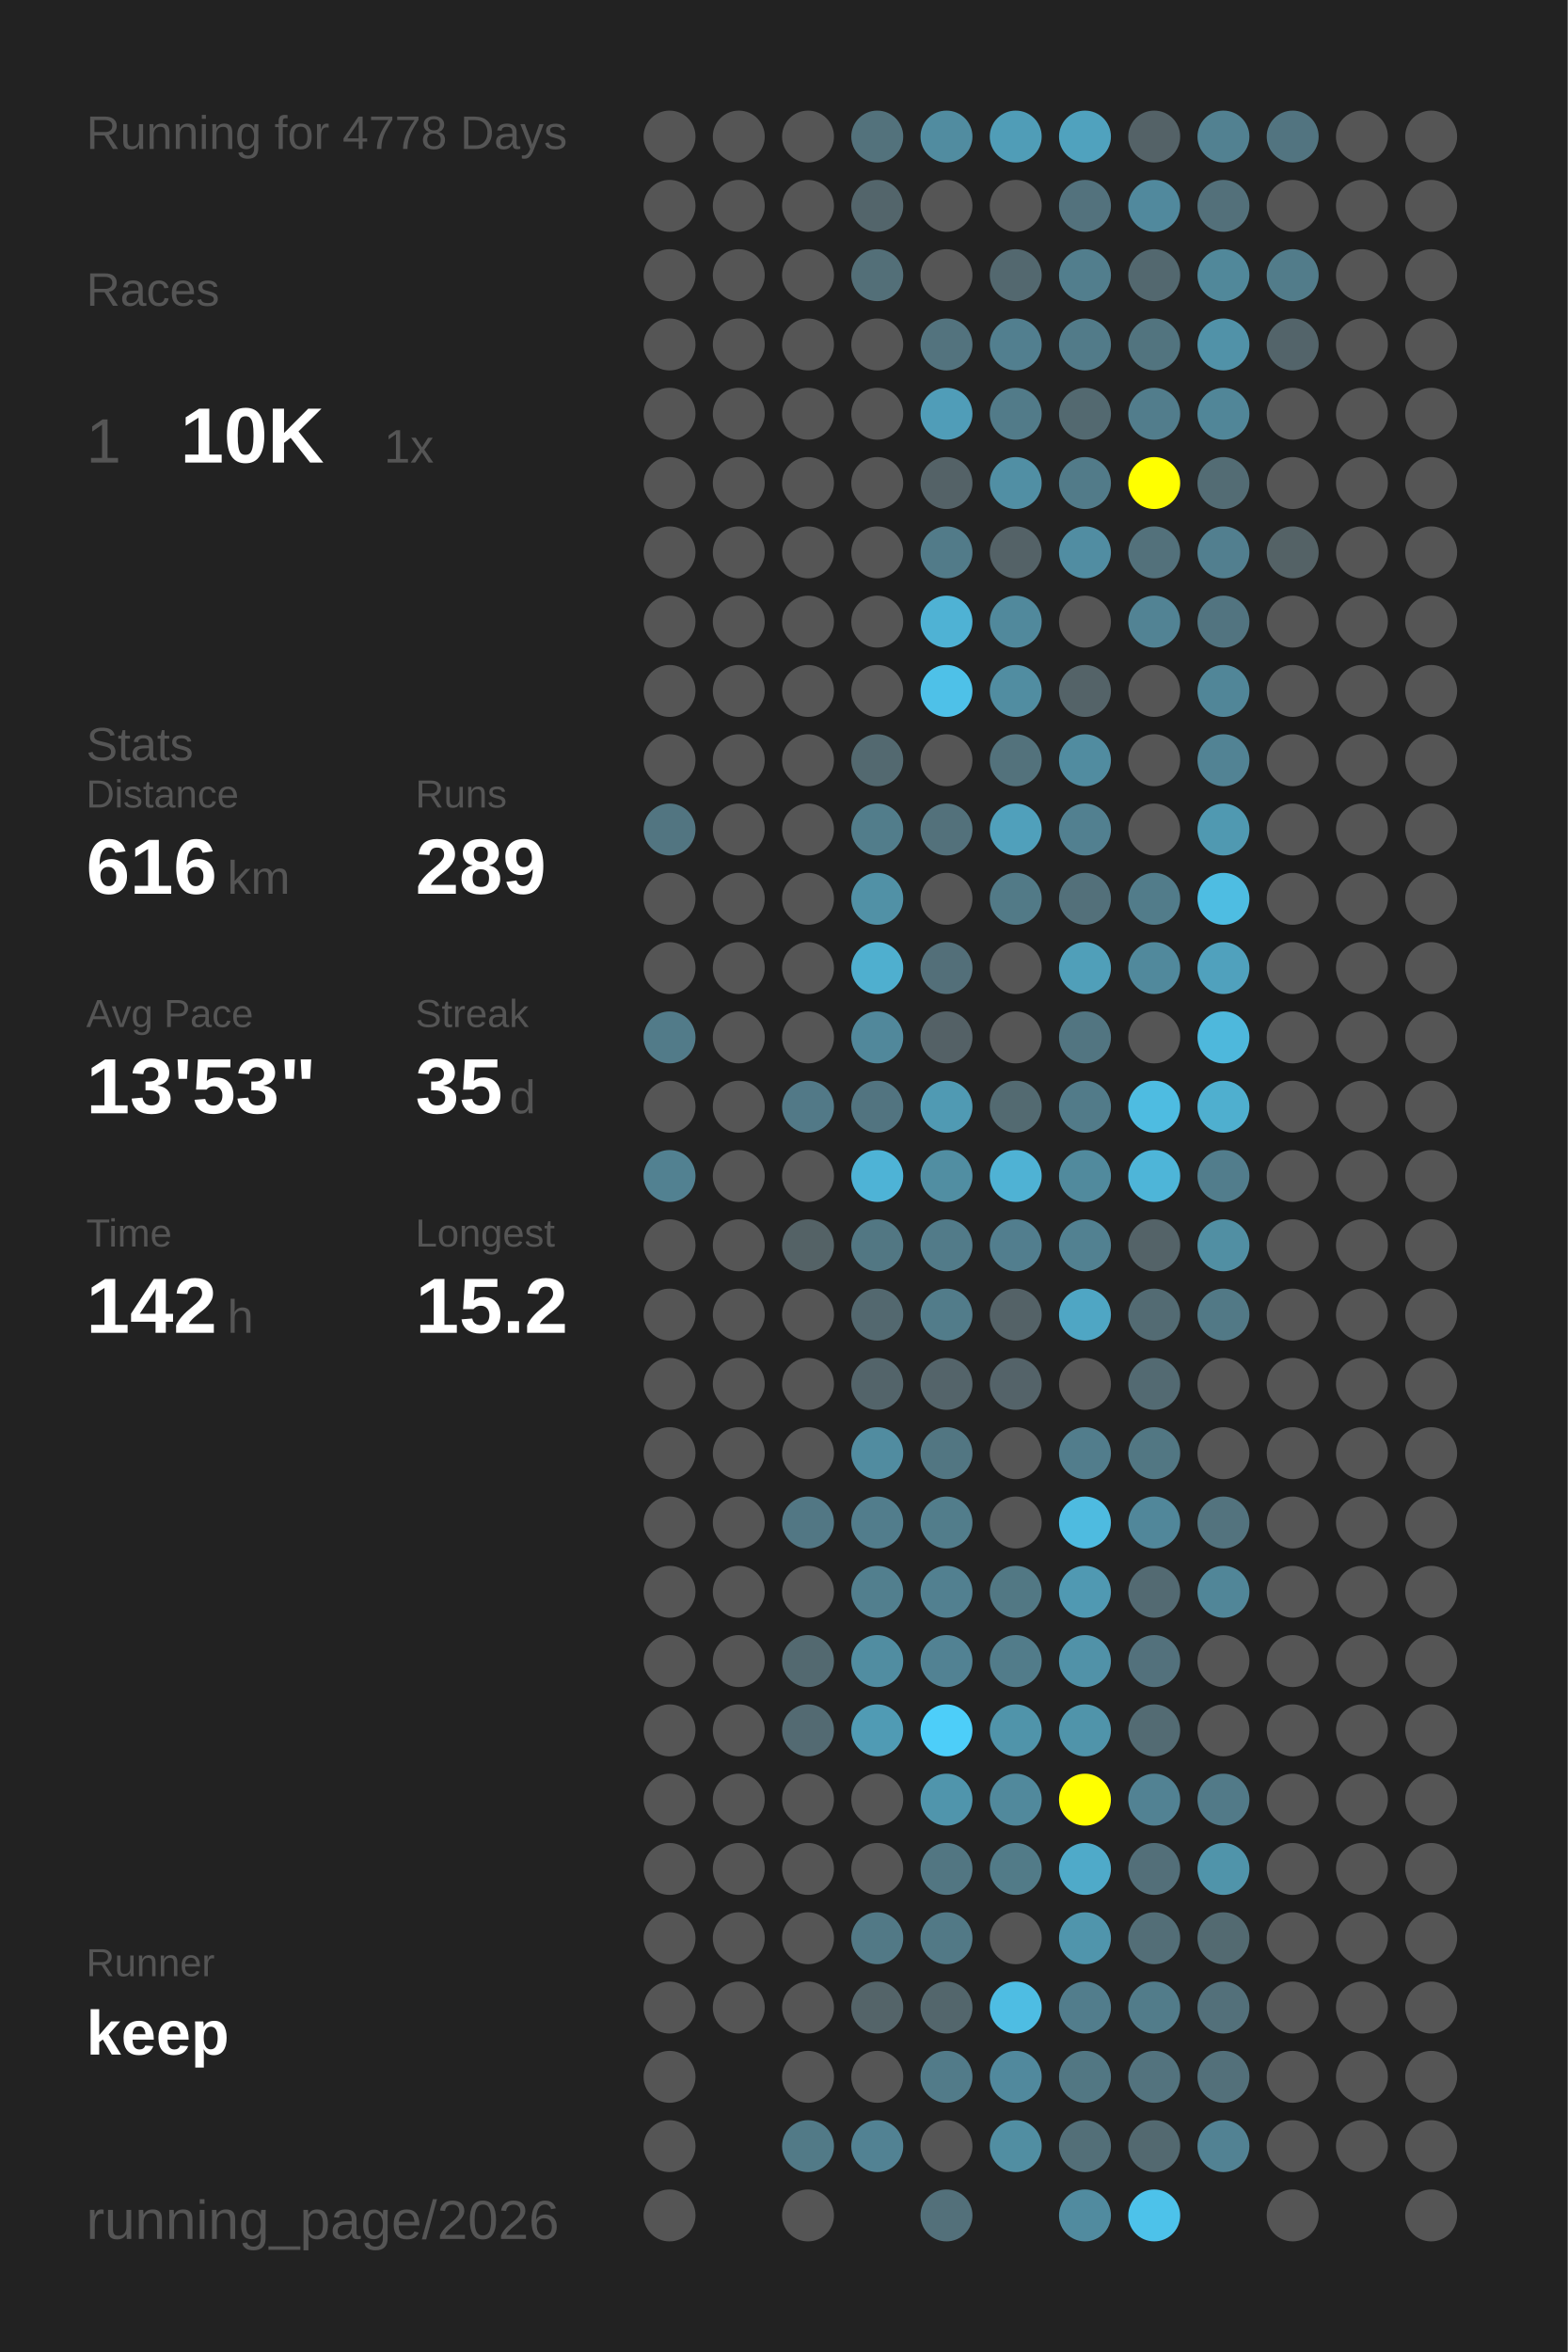
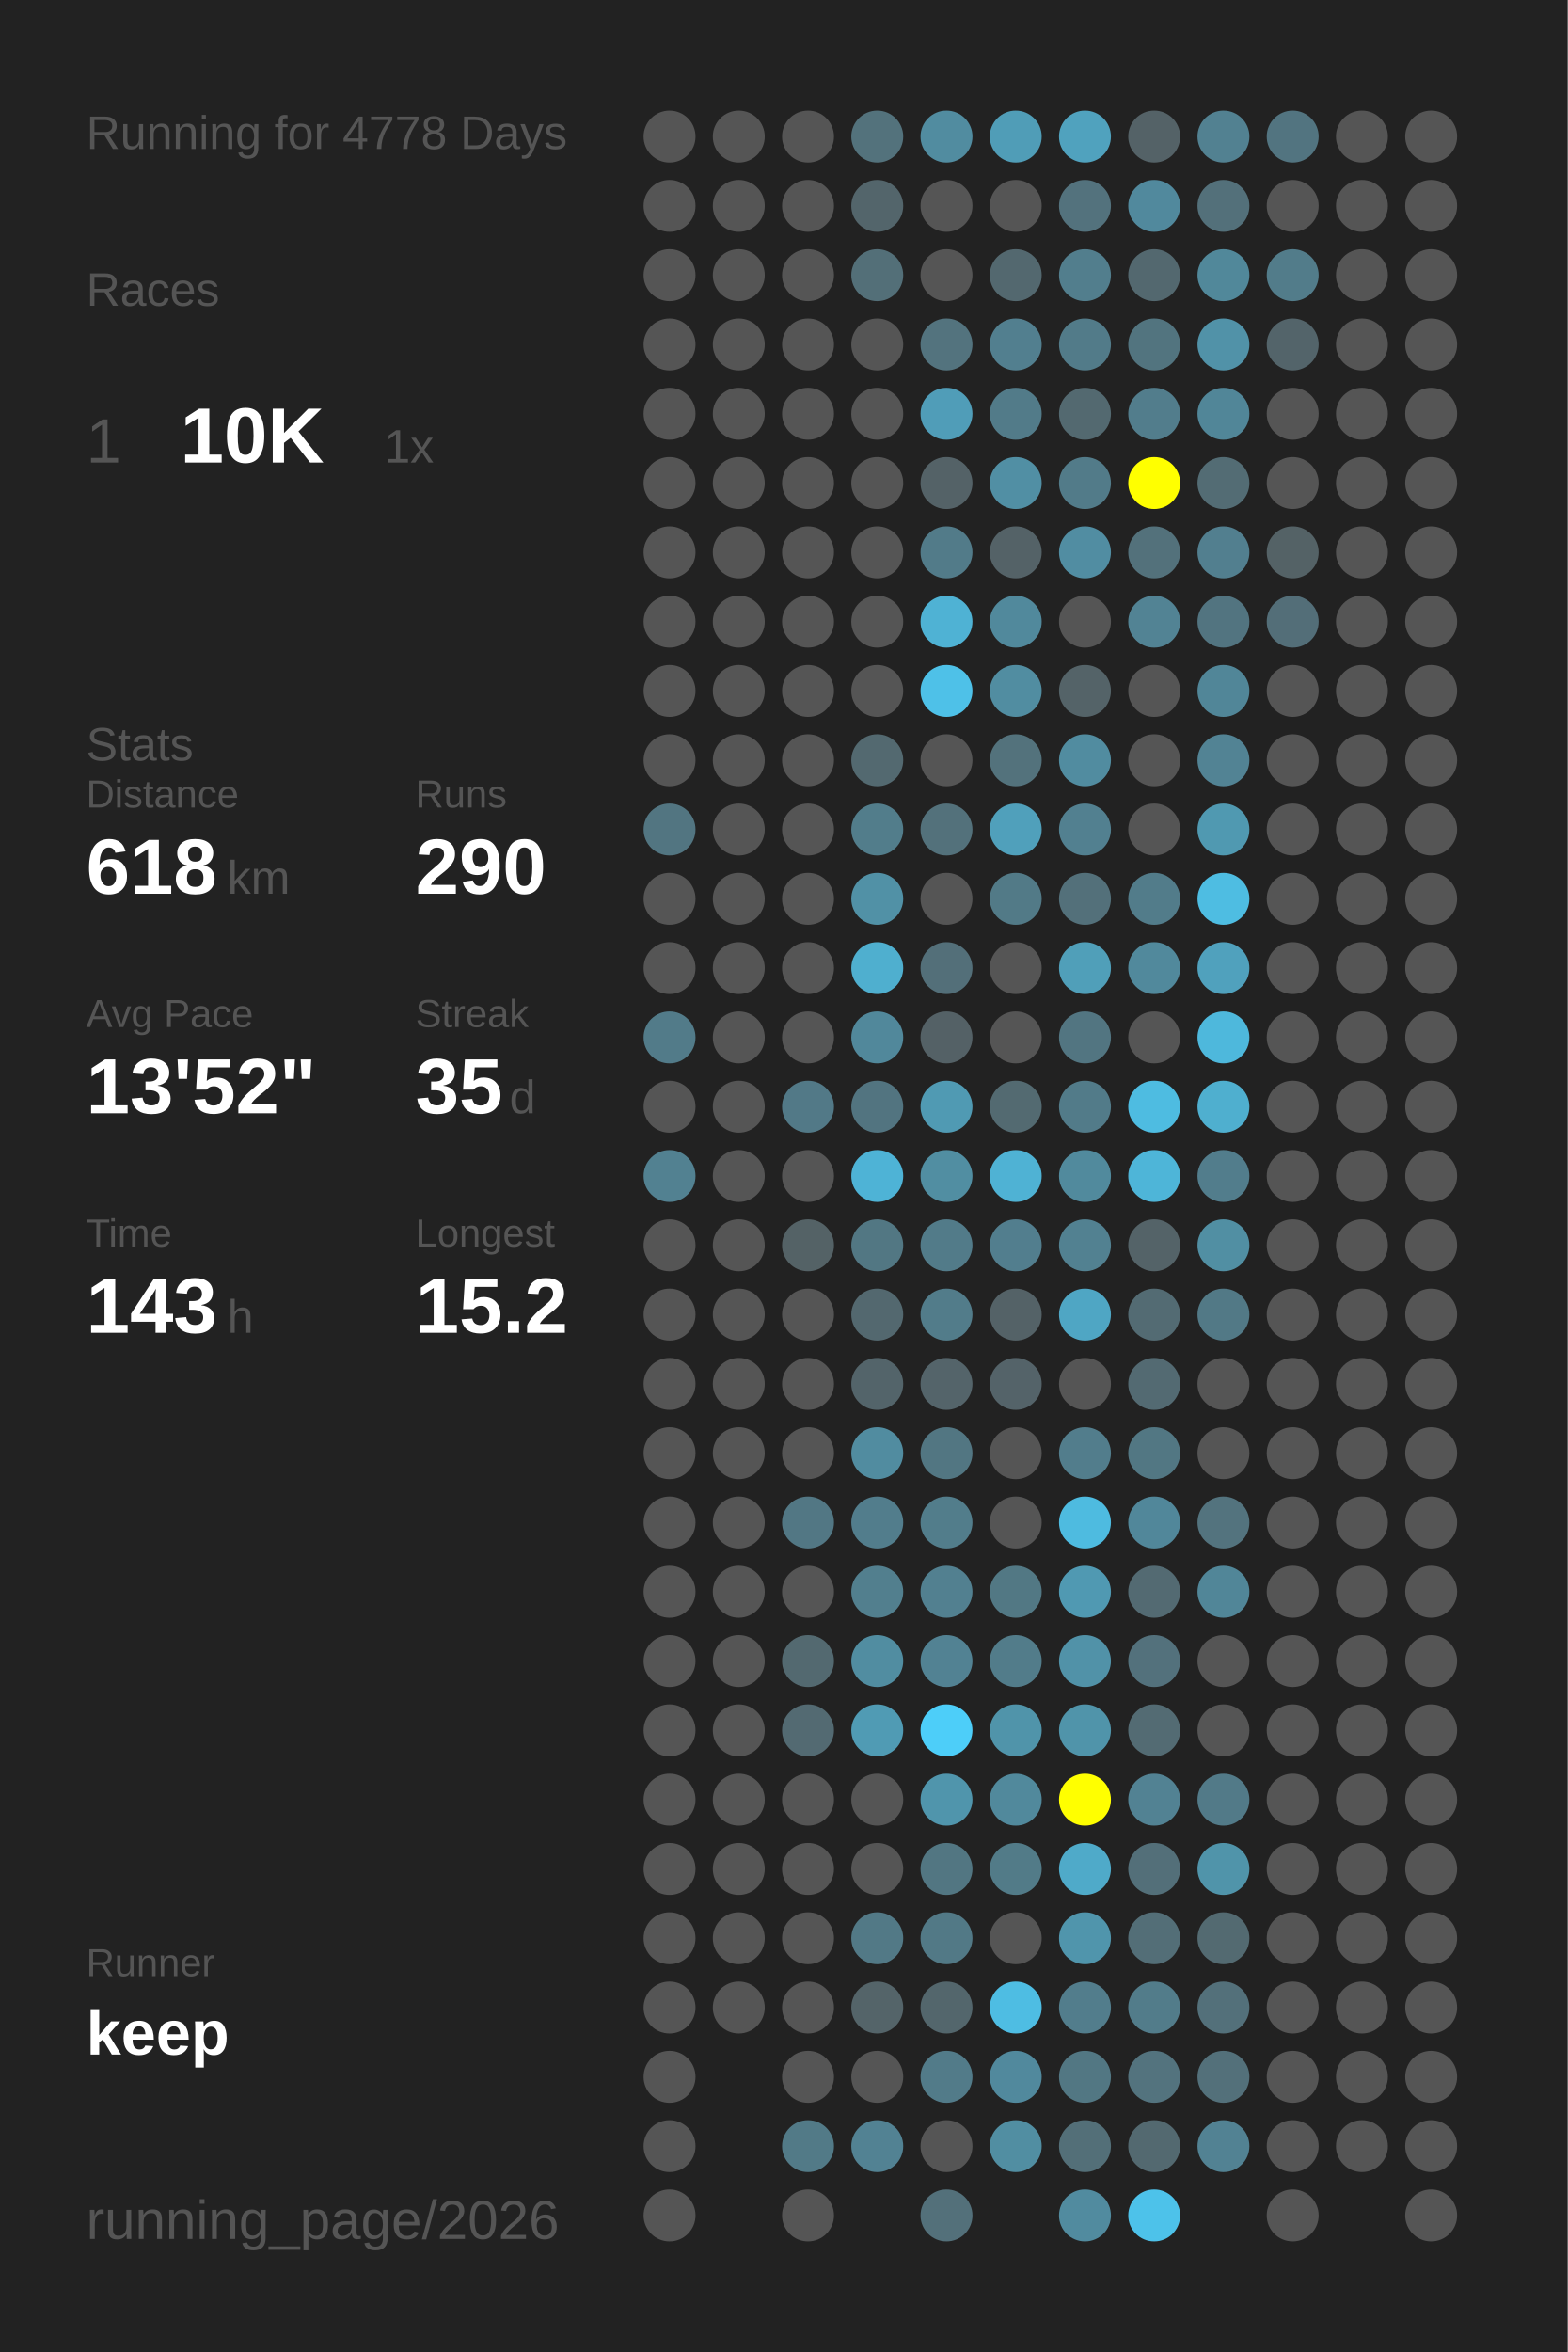
<svg xmlns="http://www.w3.org/2000/svg" baseProfile="full" height="300mm" version="1.1" viewBox="0,0,200,300" width="200mm">
  <defs />
  <rect fill="#222222" height="300" width="200" x="0" y="0" />
  <text fill="#555555" style="font-size:6px; font-family:Arial;" x="11" y="19">Running for 4778 Days</text>
  <text fill="#555555" style="font-size:6px; font-family:Arial;" x="11" y="39">Races</text>
  <text fill="#555555" style="font-size:8px; font-family:Arial;" x="11" y="59">1</text>
  <text fill="#FFFFFF" style="font-size:10px; font-family:Arial; font-weight:bold;" x="23" y="59">10K</text>
  <text fill="#555555" style="font-size:6px; font-family:Arial;" x="49" y="59">1x</text>
  <text fill="#555555" style="font-size:6px; font-family:Arial;" x="11" y="97">Stats</text>
  <text fill="#555555" style="font-size:5px; font-family:Arial;" x="11" y="103">Distance</text>
-   <text fill="#FFFFFF" style="font-size:10px; font-family:Arial; font-weight:bold;" x="11" y="114">616</text>
+   <text fill="#FFFFFF" style="font-size:10px; font-family:Arial; font-weight:bold;" x="11" y="114">618</text>
  <text fill="#555555" style="font-size:6px; font-family:Arial;" x="29" y="114">km</text>
  <text fill="#555555" style="font-size:5px; font-family:Arial;" x="53" y="103">Runs</text>
-   <text fill="#FFFFFF" style="font-size:10px; font-family:Arial; font-weight:bold;" x="53" y="114">289</text>
+   <text fill="#FFFFFF" style="font-size:10px; font-family:Arial; font-weight:bold;" x="53" y="114">290</text>
  <text fill="#555555" style="font-size:5px; font-family:Arial;" x="11" y="131">Avg Pace</text>
-   <text fill="#FFFFFF" style="font-size:10px; font-family:Arial; font-weight:bold;" x="11" y="142">13'53"</text>
+   <text fill="#FFFFFF" style="font-size:10px; font-family:Arial; font-weight:bold;" x="11" y="142">13'52"</text>
  <text fill="#555555" style="font-size:5px; font-family:Arial;" x="53" y="131">Streak</text>
  <text fill="#FFFFFF" style="font-size:10px; font-family:Arial; font-weight:bold;" x="53" y="142">35</text>
  <text fill="#555555" style="font-size:6px; font-family:Arial;" x="65" y="142">d</text>
  <text fill="#555555" style="font-size:5px; font-family:Arial;" x="11" y="159">Time</text>
-   <text fill="#FFFFFF" style="font-size:10px; font-family:Arial; font-weight:bold;" x="11" y="170">142</text>
+   <text fill="#FFFFFF" style="font-size:10px; font-family:Arial; font-weight:bold;" x="11" y="170">143</text>
  <text fill="#555555" style="font-size:6px; font-family:Arial;" x="29" y="170">h</text>
  <text fill="#555555" style="font-size:5px; font-family:Arial;" x="53" y="159">Longest</text>
  <text fill="#FFFFFF" style="font-size:10px; font-family:Arial; font-weight:bold;" x="53" y="170">15.2</text>
  <text fill="#555555" style="font-size:5px; font-family:Arial;" x="11" y="252.065">Runner</text>
  <text fill="#FFFFFF" style="font-size:8px; font-family:Arial; font-weight:bold;" x="11" y="262.065">keep</text>
  <text fill="#555555" style="font-size:7px; font-family:Arial;" x="11" y="285.581">running_page/2026</text>
  <circle cx="85.417" cy="17.419" fill="#555555" r="3.312" />
  <circle cx="85.417" cy="26.258" fill="#555555" r="3.312" />
  <circle cx="85.417" cy="35.097" fill="#555555" r="3.312" />
  <circle cx="85.417" cy="43.935" fill="#555555" r="3.312" />
  <circle cx="85.417" cy="52.774" fill="#555555" r="3.312" />
  <circle cx="85.417" cy="61.613" fill="#555555" r="3.312" />
  <circle cx="85.417" cy="70.452" fill="#555555" r="3.312" />
  <circle cx="85.417" cy="79.29" fill="#555555" r="3.312" />
  <circle cx="85.417" cy="88.129" fill="#555555" r="3.312" />
  <circle cx="85.417" cy="96.968" fill="#555555" r="3.312" />
  <circle cx="85.417" cy="105.806" fill="#527581" r="3.312" />
  <circle cx="85.417" cy="114.645" fill="#555555" r="3.312" />
  <circle cx="85.417" cy="123.484" fill="#555555" r="3.312" />
  <circle cx="85.417" cy="132.323" fill="#527b89" r="3.312" />
  <circle cx="85.417" cy="141.161" fill="#555555" r="3.312" />
  <circle cx="85.417" cy="150" fill="#528191" r="3.312" />
  <circle cx="85.417" cy="158.839" fill="#555555" r="3.312" />
  <circle cx="85.417" cy="167.677" fill="#555555" r="3.312" />
  <circle cx="85.417" cy="176.516" fill="#555555" r="3.312" />
  <circle cx="85.417" cy="185.355" fill="#555555" r="3.312" />
  <circle cx="85.417" cy="194.194" fill="#555555" r="3.312" />
  <circle cx="85.417" cy="203.032" fill="#555555" r="3.312" />
  <circle cx="85.417" cy="211.871" fill="#555555" r="3.312" />
  <circle cx="85.417" cy="220.71" fill="#555555" r="3.312" />
  <circle cx="85.417" cy="229.548" fill="#555555" r="3.312" />
  <circle cx="85.417" cy="238.387" fill="#555555" r="3.312" />
  <circle cx="85.417" cy="247.226" fill="#555555" r="3.312" />
  <circle cx="85.417" cy="256.065" fill="#555555" r="3.312" />
  <circle cx="85.417" cy="264.903" fill="#555555" r="3.312" />
  <circle cx="85.417" cy="273.742" fill="#555555" r="3.312" />
  <circle cx="85.417" cy="282.581" fill="#555555" r="3.312" />
  <circle cx="94.25" cy="17.419" fill="#555555" r="3.312" />
  <circle cx="94.25" cy="26.258" fill="#555555" r="3.312" />
  <circle cx="94.25" cy="35.097" fill="#555555" r="3.312" />
  <circle cx="94.25" cy="43.935" fill="#555555" r="3.312" />
  <circle cx="94.25" cy="52.774" fill="#555555" r="3.312" />
  <circle cx="94.25" cy="61.613" fill="#555555" r="3.312" />
  <circle cx="94.25" cy="70.452" fill="#555555" r="3.312" />
  <circle cx="94.25" cy="79.29" fill="#555555" r="3.312" />
  <circle cx="94.25" cy="88.129" fill="#555555" r="3.312" />
  <circle cx="94.25" cy="96.968" fill="#555555" r="3.312" />
  <circle cx="94.25" cy="105.806" fill="#555555" r="3.312" />
  <circle cx="94.25" cy="114.645" fill="#555555" r="3.312" />
  <circle cx="94.25" cy="123.484" fill="#555555" r="3.312" />
  <circle cx="94.25" cy="132.323" fill="#555555" r="3.312" />
  <circle cx="94.25" cy="141.161" fill="#555555" r="3.312" />
  <circle cx="94.25" cy="150" fill="#555555" r="3.312" />
  <circle cx="94.25" cy="158.839" fill="#555555" r="3.312" />
  <circle cx="94.25" cy="167.677" fill="#555555" r="3.312" />
  <circle cx="94.25" cy="176.516" fill="#555555" r="3.312" />
  <circle cx="94.25" cy="185.355" fill="#555555" r="3.312" />
  <circle cx="94.25" cy="194.194" fill="#555555" r="3.312" />
  <circle cx="94.25" cy="203.032" fill="#555555" r="3.312" />
  <circle cx="94.25" cy="211.871" fill="#555555" r="3.312" />
  <circle cx="94.25" cy="220.71" fill="#555555" r="3.312" />
  <circle cx="94.25" cy="229.548" fill="#555555" r="3.312" />
  <circle cx="94.25" cy="238.387" fill="#555555" r="3.312" />
  <circle cx="94.25" cy="247.226" fill="#555555" r="3.312" />
  <circle cx="94.25" cy="256.065" fill="#555555" r="3.312" />
  <circle cx="103.083" cy="17.419" fill="#555555" r="3.312" />
  <circle cx="103.083" cy="26.258" fill="#555555" r="3.312" />
  <circle cx="103.083" cy="35.097" fill="#555555" r="3.312" />
  <circle cx="103.083" cy="43.935" fill="#555555" r="3.312" />
  <circle cx="103.083" cy="52.774" fill="#555555" r="3.312" />
  <circle cx="103.083" cy="61.613" fill="#555555" r="3.312" />
  <circle cx="103.083" cy="70.452" fill="#555555" r="3.312" />
  <circle cx="103.083" cy="79.29" fill="#555555" r="3.312" />
  <circle cx="103.083" cy="88.129" fill="#555555" r="3.312" />
  <circle cx="103.083" cy="96.968" fill="#555555" r="3.312" />
  <circle cx="103.083" cy="105.806" fill="#555555" r="3.312" />
  <circle cx="103.083" cy="114.645" fill="#555555" r="3.312" />
  <circle cx="103.083" cy="123.484" fill="#555555" r="3.312" />
  <circle cx="103.083" cy="132.323" fill="#555555" r="3.312" />
  <circle cx="103.083" cy="141.161" fill="#527987" r="3.312" />
  <circle cx="103.083" cy="150" fill="#555555" r="3.312" />
  <circle cx="103.083" cy="158.839" fill="#546266" r="3.312" />
  <circle cx="103.083" cy="167.677" fill="#555555" r="3.312" />
  <circle cx="103.083" cy="176.516" fill="#555555" r="3.312" />
  <circle cx="103.083" cy="185.355" fill="#555555" r="3.312" />
  <circle cx="103.083" cy="194.194" fill="#527784" r="3.312" />
  <circle cx="103.083" cy="203.032" fill="#555555" r="3.312" />
  <circle cx="103.083" cy="211.871" fill="#536970" r="3.312" />
  <circle cx="103.083" cy="220.71" fill="#536a72" r="3.312" />
  <circle cx="103.083" cy="229.548" fill="#555555" r="3.312" />
  <circle cx="103.083" cy="238.387" fill="#555555" r="3.312" />
  <circle cx="103.083" cy="247.226" fill="#555555" r="3.312" />
  <circle cx="103.083" cy="256.065" fill="#555555" r="3.312" />
  <circle cx="103.083" cy="264.903" fill="#555555" r="3.312" />
  <circle cx="103.083" cy="273.742" fill="#527a87" r="3.312" />
  <circle cx="103.083" cy="282.581" fill="#555555" r="3.312" />
  <circle cx="111.917" cy="17.419" fill="#53727c" r="3.312" />
  <circle cx="111.917" cy="26.258" fill="#53656b" r="3.312" />
  <circle cx="111.917" cy="35.097" fill="#536f78" r="3.312" />
  <circle cx="111.917" cy="43.935" fill="#555555" r="3.312" />
  <circle cx="111.917" cy="52.774" fill="#555555" r="3.312" />
  <circle cx="111.917" cy="61.613" fill="#555555" r="3.312" />
  <circle cx="111.917" cy="70.452" fill="#555555" r="3.312" />
  <circle cx="111.917" cy="79.29" fill="#555555" r="3.312" />
  <circle cx="111.917" cy="88.129" fill="#555555" r="3.312" />
  <circle cx="111.917" cy="96.968" fill="#536970" r="3.312" />
  <circle cx="111.917" cy="105.806" fill="#527d8b" r="3.312" />
  <circle cx="111.917" cy="114.645" fill="#5191a6" r="3.312" />
  <circle cx="111.917" cy="123.484" fill="#4fafcf" r="3.312" />
  <circle cx="111.917" cy="132.323" fill="#51889b" r="3.312" />
  <circle cx="111.917" cy="141.161" fill="#527480" r="3.312" />
  <circle cx="111.917" cy="150" fill="#4eb3d6" r="3.312" />
  <circle cx="111.917" cy="158.839" fill="#527783" r="3.312" />
  <circle cx="111.917" cy="167.677" fill="#53686f" r="3.312" />
  <circle cx="111.917" cy="176.516" fill="#53646a" r="3.312" />
  <circle cx="111.917" cy="185.355" fill="#518ca0" r="3.312" />
  <circle cx="111.917" cy="194.194" fill="#527d8c" r="3.312" />
  <circle cx="111.917" cy="203.032" fill="#527f8e" r="3.312" />
  <circle cx="111.917" cy="211.871" fill="#518da1" r="3.312" />
  <circle cx="111.917" cy="220.71" fill="#509bb4" r="3.312" />
  <circle cx="111.917" cy="229.548" fill="#555555" r="3.312" />
  <circle cx="111.917" cy="238.387" fill="#555555" r="3.312" />
  <circle cx="111.917" cy="247.226" fill="#527986" r="3.312" />
  <circle cx="111.917" cy="256.065" fill="#546469" r="3.312" />
  <circle cx="111.917" cy="264.903" fill="#555555" r="3.312" />
  <circle cx="111.917" cy="273.742" fill="#528293" r="3.312" />
  <circle cx="120.75" cy="17.419" fill="#518ca0" r="3.312" />
  <circle cx="120.75" cy="26.258" fill="#555555" r="3.312" />
  <circle cx="120.75" cy="35.097" fill="#555555" r="3.312" />
  <circle cx="120.75" cy="43.935" fill="#53737e" r="3.312" />
  <circle cx="120.75" cy="52.774" fill="#509db8" r="3.312" />
  <circle cx="120.75" cy="61.613" fill="#546267" r="3.312" />
  <circle cx="120.75" cy="70.452" fill="#527b89" r="3.312" />
  <circle cx="120.75" cy="79.29" fill="#4fb2d4" r="3.312" />
  <circle cx="120.75" cy="88.129" fill="#4ec1e8" r="3.312" />
  <circle cx="120.75" cy="96.968" fill="#555555" r="3.312" />
  <circle cx="120.75" cy="105.806" fill="#53717b" r="3.312" />
  <circle cx="120.75" cy="114.645" fill="#555555" r="3.312" />
  <circle cx="120.75" cy="123.484" fill="#536f79" r="3.312" />
  <circle cx="120.75" cy="132.323" fill="#546166" r="3.312" />
  <circle cx="120.75" cy="141.161" fill="#509ab3" r="3.312" />
  <circle cx="120.75" cy="150" fill="#518ea2" r="3.312" />
  <circle cx="120.75" cy="158.839" fill="#527b89" r="3.312" />
  <circle cx="120.75" cy="167.677" fill="#527c8a" r="3.312" />
  <circle cx="120.75" cy="176.516" fill="#54646a" r="3.312" />
  <circle cx="120.75" cy="185.355" fill="#527682" r="3.312" />
  <circle cx="120.75" cy="194.194" fill="#527d8b" r="3.312" />
  <circle cx="120.75" cy="203.032" fill="#528090" r="3.312" />
  <circle cx="120.75" cy="211.871" fill="#528293" r="3.312" />
  <circle cx="120.75" cy="220.71" fill="#4dcef9" r="3.312" />
  <circle cx="120.75" cy="229.548" fill="#5095ac" r="3.312" />
  <circle cx="120.75" cy="238.387" fill="#527682" r="3.312" />
  <circle cx="120.75" cy="247.226" fill="#527986" r="3.312" />
  <circle cx="120.75" cy="256.065" fill="#53666c" r="3.312" />
  <circle cx="120.75" cy="264.903" fill="#527b89" r="3.312" />
  <circle cx="120.75" cy="273.742" fill="#555555" r="3.312" />
  <circle cx="120.75" cy="282.581" fill="#53707a" r="3.312" />
  <circle cx="129.583" cy="17.419" fill="#509db7" r="3.312" />
  <circle cx="129.583" cy="26.258" fill="#555555" r="3.312" />
  <circle cx="129.583" cy="35.097" fill="#53686f" r="3.312" />
  <circle cx="129.583" cy="43.935" fill="#527f8f" r="3.312" />
  <circle cx="129.583" cy="52.774" fill="#527b89" r="3.312" />
  <circle cx="129.583" cy="61.613" fill="#518fa4" r="3.312" />
  <circle cx="129.583" cy="70.452" fill="#546267" r="3.312" />
  <circle cx="129.583" cy="79.29" fill="#51899c" r="3.312" />
  <circle cx="129.583" cy="88.129" fill="#518da1" r="3.312" />
  <circle cx="129.583" cy="96.968" fill="#53727c" r="3.312" />
  <circle cx="129.583" cy="105.806" fill="#50a0bb" r="3.312" />
  <circle cx="129.583" cy="114.645" fill="#527a87" r="3.312" />
  <circle cx="129.583" cy="123.484" fill="#555555" r="3.312" />
  <circle cx="129.583" cy="132.323" fill="#555555" r="3.312" />
  <circle cx="129.583" cy="141.161" fill="#536a71" r="3.312" />
  <circle cx="129.583" cy="150" fill="#4fb2d4" r="3.312" />
  <circle cx="129.583" cy="158.839" fill="#527e8e" r="3.312" />
  <circle cx="129.583" cy="167.677" fill="#546267" r="3.312" />
  <circle cx="129.583" cy="176.516" fill="#546369" r="3.312" />
  <circle cx="129.583" cy="185.355" fill="#555555" r="3.312" />
  <circle cx="129.583" cy="194.194" fill="#555555" r="3.312" />
  <circle cx="129.583" cy="203.032" fill="#527884" r="3.312" />
  <circle cx="129.583" cy="211.871" fill="#527c8a" r="3.312" />
  <circle cx="129.583" cy="220.71" fill="#5094aa" r="3.312" />
  <circle cx="129.583" cy="229.548" fill="#51899c" r="3.312" />
  <circle cx="129.583" cy="238.387" fill="#527b88" r="3.312" />
  <circle cx="129.583" cy="247.226" fill="#555555" r="3.312" />
  <circle cx="129.583" cy="256.065" fill="#4ebde3" r="3.312" />
  <circle cx="129.583" cy="264.903" fill="#51899d" r="3.312" />
  <circle cx="129.583" cy="273.742" fill="#518ea2" r="3.312" />
  <circle cx="138.417" cy="17.419" fill="#50a2be" r="3.312" />
  <circle cx="138.417" cy="26.258" fill="#53727d" r="3.312" />
  <circle cx="138.417" cy="35.097" fill="#527e8d" r="3.312" />
  <circle cx="138.417" cy="43.935" fill="#527b89" r="3.312" />
  <circle cx="138.417" cy="52.774" fill="#536970" r="3.312" />
  <circle cx="138.417" cy="61.613" fill="#527b89" r="3.312" />
  <circle cx="138.417" cy="70.452" fill="#518da2" r="3.312" />
  <circle cx="138.417" cy="79.29" fill="#555555" r="3.312" />
  <circle cx="138.417" cy="88.129" fill="#546368" r="3.312" />
  <circle cx="138.417" cy="96.968" fill="#518ca0" r="3.312" />
  <circle cx="138.417" cy="105.806" fill="#528090" r="3.312" />
  <circle cx="138.417" cy="114.645" fill="#53707a" r="3.312" />
  <circle cx="138.417" cy="123.484" fill="#509fb9" r="3.312" />
  <circle cx="138.417" cy="132.323" fill="#527581" r="3.312" />
  <circle cx="138.417" cy="141.161" fill="#527b89" r="3.312" />
  <circle cx="138.417" cy="150" fill="#518a9d" r="3.312" />
  <circle cx="138.417" cy="158.839" fill="#528191" r="3.312" />
  <circle cx="138.417" cy="167.677" fill="#4fa6c4" r="3.312" />
  <circle cx="138.417" cy="176.516" fill="#555555" r="3.312" />
  <circle cx="138.417" cy="185.355" fill="#527d8c" r="3.312" />
  <circle cx="138.417" cy="194.194" fill="#4ebbe0" r="3.312" />
  <circle cx="138.417" cy="203.032" fill="#5099b2" r="3.312" />
  <circle cx="138.417" cy="211.871" fill="#5192a8" r="3.312" />
  <circle cx="138.417" cy="220.71" fill="#5094aa" r="3.312" />
  <circle cx="138.417" cy="229.548" fill="#FFFF00" r="3.312" />
  <circle cx="138.417" cy="238.387" fill="#4faac9" r="3.312" />
  <circle cx="138.417" cy="247.226" fill="#5095ac" r="3.312" />
  <circle cx="138.417" cy="256.065" fill="#527d8c" r="3.312" />
  <circle cx="138.417" cy="264.903" fill="#527783" r="3.312" />
  <circle cx="138.417" cy="273.742" fill="#536f78" r="3.312" />
  <circle cx="138.417" cy="282.581" fill="#518b9f" r="3.312" />
  <circle cx="147.25" cy="17.419" fill="#546267" r="3.312" />
  <circle cx="147.25" cy="26.258" fill="#51899d" r="3.312" />
  <circle cx="147.25" cy="35.097" fill="#53686f" r="3.312" />
  <circle cx="147.25" cy="43.935" fill="#52747f" r="3.312" />
  <circle cx="147.25" cy="52.774" fill="#527d8c" r="3.312" />
  <circle cx="147.25" cy="61.613" fill="#FFFF00" r="3.312" />
  <circle cx="147.25" cy="70.452" fill="#53717b" r="3.312" />
  <circle cx="147.25" cy="79.29" fill="#528394" r="3.312" />
  <circle cx="147.25" cy="88.129" fill="#555555" r="3.312" />
  <circle cx="147.25" cy="96.968" fill="#555555" r="3.312" />
  <circle cx="147.25" cy="105.806" fill="#555555" r="3.312" />
  <circle cx="147.25" cy="114.645" fill="#527c8a" r="3.312" />
  <circle cx="147.25" cy="123.484" fill="#51899c" r="3.312" />
  <circle cx="147.25" cy="132.323" fill="#555555" r="3.312" />
  <circle cx="147.25" cy="141.161" fill="#4ebce1" r="3.312" />
  <circle cx="147.25" cy="150" fill="#4eb5d8" r="3.312" />
  <circle cx="147.25" cy="158.839" fill="#546368" r="3.312" />
  <circle cx="147.25" cy="167.677" fill="#536b73" r="3.312" />
  <circle cx="147.25" cy="176.516" fill="#536a72" r="3.312" />
  <circle cx="147.25" cy="185.355" fill="#527783" r="3.312" />
  <circle cx="147.25" cy="194.194" fill="#51879a" r="3.312" />
  <circle cx="147.25" cy="203.032" fill="#536a72" r="3.312" />
  <circle cx="147.25" cy="211.871" fill="#53717c" r="3.312" />
  <circle cx="147.25" cy="220.71" fill="#536b73" r="3.312" />
  <circle cx="147.25" cy="229.548" fill="#528293" r="3.312" />
  <circle cx="147.25" cy="238.387" fill="#536f79" r="3.312" />
  <circle cx="147.25" cy="247.226" fill="#536e77" r="3.312" />
  <circle cx="147.25" cy="256.065" fill="#527c8a" r="3.312" />
  <circle cx="147.25" cy="264.903" fill="#53737e" r="3.312" />
  <circle cx="147.25" cy="273.742" fill="#536970" r="3.312" />
  <circle cx="147.25" cy="282.581" fill="#4dc2ea" r="3.312" />
  <circle cx="156.083" cy="17.419" fill="#528191" r="3.312" />
  <circle cx="156.083" cy="26.258" fill="#53707a" r="3.312" />
  <circle cx="156.083" cy="35.097" fill="#51889a" r="3.312" />
  <circle cx="156.083" cy="43.935" fill="#5192a8" r="3.312" />
  <circle cx="156.083" cy="52.774" fill="#518698" r="3.312" />
  <circle cx="156.083" cy="61.613" fill="#536c74" r="3.312" />
  <circle cx="156.083" cy="70.452" fill="#527f8f" r="3.312" />
  <circle cx="156.083" cy="79.29" fill="#527480" r="3.312" />
  <circle cx="156.083" cy="88.129" fill="#518698" r="3.312" />
  <circle cx="156.083" cy="96.968" fill="#528394" r="3.312" />
  <circle cx="156.083" cy="105.806" fill="#5099b1" r="3.312" />
  <circle cx="156.083" cy="114.645" fill="#4ebde2" r="3.312" />
  <circle cx="156.083" cy="123.484" fill="#50a1bd" r="3.312" />
  <circle cx="156.083" cy="132.323" fill="#4eb8dc" r="3.312" />
  <circle cx="156.083" cy="141.161" fill="#4fafcf" r="3.312" />
  <circle cx="156.083" cy="150" fill="#527d8c" r="3.312" />
  <circle cx="156.083" cy="158.839" fill="#518fa3" r="3.312" />
  <circle cx="156.083" cy="167.677" fill="#527986" r="3.312" />
  <circle cx="156.083" cy="176.516" fill="#555555" r="3.312" />
  <circle cx="156.083" cy="185.355" fill="#555555" r="3.312" />
  <circle cx="156.083" cy="194.194" fill="#53737e" r="3.312" />
  <circle cx="156.083" cy="203.032" fill="#518698" r="3.312" />
  <circle cx="156.083" cy="211.871" fill="#555555" r="3.312" />
  <circle cx="156.083" cy="220.71" fill="#555555" r="3.312" />
  <circle cx="156.083" cy="229.548" fill="#527a88" r="3.312" />
  <circle cx="156.083" cy="238.387" fill="#5094aa" r="3.312" />
  <circle cx="156.083" cy="247.226" fill="#536a71" r="3.312" />
  <circle cx="156.083" cy="256.065" fill="#53707a" r="3.312" />
  <circle cx="156.083" cy="264.903" fill="#53707a" r="3.312" />
  <circle cx="156.083" cy="273.742" fill="#528293" r="3.312" />
  <circle cx="164.917" cy="17.419" fill="#527480" r="3.312" />
  <circle cx="164.917" cy="26.258" fill="#555555" r="3.312" />
  <circle cx="164.917" cy="35.097" fill="#527c8a" r="3.312" />
  <circle cx="164.917" cy="43.935" fill="#53646a" r="3.312" />
  <circle cx="164.917" cy="52.774" fill="#555555" r="3.312" />
  <circle cx="164.917" cy="61.613" fill="#555555" r="3.312" />
  <circle cx="164.917" cy="70.452" fill="#546266" r="3.312" />
-   <circle cx="164.917" cy="79.29" fill="#555555" r="3.312" />
+   <circle cx="164.917" cy="79.29" fill="#536e78" r="3.312" />
  <circle cx="164.917" cy="88.129" fill="#555555" r="3.312" />
  <circle cx="164.917" cy="96.968" fill="#555555" r="3.312" />
  <circle cx="164.917" cy="105.806" fill="#555555" r="3.312" />
  <circle cx="164.917" cy="114.645" fill="#555555" r="3.312" />
  <circle cx="164.917" cy="123.484" fill="#555555" r="3.312" />
  <circle cx="164.917" cy="132.323" fill="#555555" r="3.312" />
  <circle cx="164.917" cy="141.161" fill="#555555" r="3.312" />
  <circle cx="164.917" cy="150" fill="#555555" r="3.312" />
  <circle cx="164.917" cy="158.839" fill="#555555" r="3.312" />
  <circle cx="164.917" cy="167.677" fill="#555555" r="3.312" />
  <circle cx="164.917" cy="176.516" fill="#555555" r="3.312" />
  <circle cx="164.917" cy="185.355" fill="#555555" r="3.312" />
  <circle cx="164.917" cy="194.194" fill="#555555" r="3.312" />
  <circle cx="164.917" cy="203.032" fill="#555555" r="3.312" />
  <circle cx="164.917" cy="211.871" fill="#555555" r="3.312" />
  <circle cx="164.917" cy="220.71" fill="#555555" r="3.312" />
  <circle cx="164.917" cy="229.548" fill="#555555" r="3.312" />
  <circle cx="164.917" cy="238.387" fill="#555555" r="3.312" />
  <circle cx="164.917" cy="247.226" fill="#555555" r="3.312" />
  <circle cx="164.917" cy="256.065" fill="#555555" r="3.312" />
  <circle cx="164.917" cy="264.903" fill="#555555" r="3.312" />
  <circle cx="164.917" cy="273.742" fill="#555555" r="3.312" />
  <circle cx="164.917" cy="282.581" fill="#555555" r="3.312" />
  <circle cx="173.75" cy="17.419" fill="#555555" r="3.312" />
  <circle cx="173.75" cy="26.258" fill="#555555" r="3.312" />
  <circle cx="173.75" cy="35.097" fill="#555555" r="3.312" />
  <circle cx="173.75" cy="43.935" fill="#555555" r="3.312" />
  <circle cx="173.75" cy="52.774" fill="#555555" r="3.312" />
  <circle cx="173.75" cy="61.613" fill="#555555" r="3.312" />
  <circle cx="173.75" cy="70.452" fill="#555555" r="3.312" />
  <circle cx="173.75" cy="79.29" fill="#555555" r="3.312" />
  <circle cx="173.75" cy="88.129" fill="#555555" r="3.312" />
  <circle cx="173.75" cy="96.968" fill="#555555" r="3.312" />
  <circle cx="173.75" cy="105.806" fill="#555555" r="3.312" />
  <circle cx="173.75" cy="114.645" fill="#555555" r="3.312" />
  <circle cx="173.75" cy="123.484" fill="#555555" r="3.312" />
  <circle cx="173.75" cy="132.323" fill="#555555" r="3.312" />
  <circle cx="173.75" cy="141.161" fill="#555555" r="3.312" />
  <circle cx="173.75" cy="150" fill="#555555" r="3.312" />
  <circle cx="173.75" cy="158.839" fill="#555555" r="3.312" />
  <circle cx="173.75" cy="167.677" fill="#555555" r="3.312" />
  <circle cx="173.75" cy="176.516" fill="#555555" r="3.312" />
  <circle cx="173.75" cy="185.355" fill="#555555" r="3.312" />
  <circle cx="173.75" cy="194.194" fill="#555555" r="3.312" />
  <circle cx="173.75" cy="203.032" fill="#555555" r="3.312" />
  <circle cx="173.75" cy="211.871" fill="#555555" r="3.312" />
  <circle cx="173.75" cy="220.71" fill="#555555" r="3.312" />
  <circle cx="173.75" cy="229.548" fill="#555555" r="3.312" />
  <circle cx="173.75" cy="238.387" fill="#555555" r="3.312" />
  <circle cx="173.75" cy="247.226" fill="#555555" r="3.312" />
  <circle cx="173.75" cy="256.065" fill="#555555" r="3.312" />
  <circle cx="173.75" cy="264.903" fill="#555555" r="3.312" />
  <circle cx="173.75" cy="273.742" fill="#555555" r="3.312" />
  <circle cx="182.583" cy="17.419" fill="#555555" r="3.312" />
  <circle cx="182.583" cy="26.258" fill="#555555" r="3.312" />
  <circle cx="182.583" cy="35.097" fill="#555555" r="3.312" />
  <circle cx="182.583" cy="43.935" fill="#555555" r="3.312" />
  <circle cx="182.583" cy="52.774" fill="#555555" r="3.312" />
  <circle cx="182.583" cy="61.613" fill="#555555" r="3.312" />
  <circle cx="182.583" cy="70.452" fill="#555555" r="3.312" />
  <circle cx="182.583" cy="79.29" fill="#555555" r="3.312" />
  <circle cx="182.583" cy="88.129" fill="#555555" r="3.312" />
  <circle cx="182.583" cy="96.968" fill="#555555" r="3.312" />
  <circle cx="182.583" cy="105.806" fill="#555555" r="3.312" />
  <circle cx="182.583" cy="114.645" fill="#555555" r="3.312" />
  <circle cx="182.583" cy="123.484" fill="#555555" r="3.312" />
  <circle cx="182.583" cy="132.323" fill="#555555" r="3.312" />
  <circle cx="182.583" cy="141.161" fill="#555555" r="3.312" />
  <circle cx="182.583" cy="150" fill="#555555" r="3.312" />
  <circle cx="182.583" cy="158.839" fill="#555555" r="3.312" />
  <circle cx="182.583" cy="167.677" fill="#555555" r="3.312" />
  <circle cx="182.583" cy="176.516" fill="#555555" r="3.312" />
  <circle cx="182.583" cy="185.355" fill="#555555" r="3.312" />
  <circle cx="182.583" cy="194.194" fill="#555555" r="3.312" />
  <circle cx="182.583" cy="203.032" fill="#555555" r="3.312" />
  <circle cx="182.583" cy="211.871" fill="#555555" r="3.312" />
  <circle cx="182.583" cy="220.71" fill="#555555" r="3.312" />
  <circle cx="182.583" cy="229.548" fill="#555555" r="3.312" />
  <circle cx="182.583" cy="238.387" fill="#555555" r="3.312" />
  <circle cx="182.583" cy="247.226" fill="#555555" r="3.312" />
  <circle cx="182.583" cy="256.065" fill="#555555" r="3.312" />
  <circle cx="182.583" cy="264.903" fill="#555555" r="3.312" />
  <circle cx="182.583" cy="273.742" fill="#555555" r="3.312" />
  <circle cx="182.583" cy="282.581" fill="#555555" r="3.312" />
</svg>
